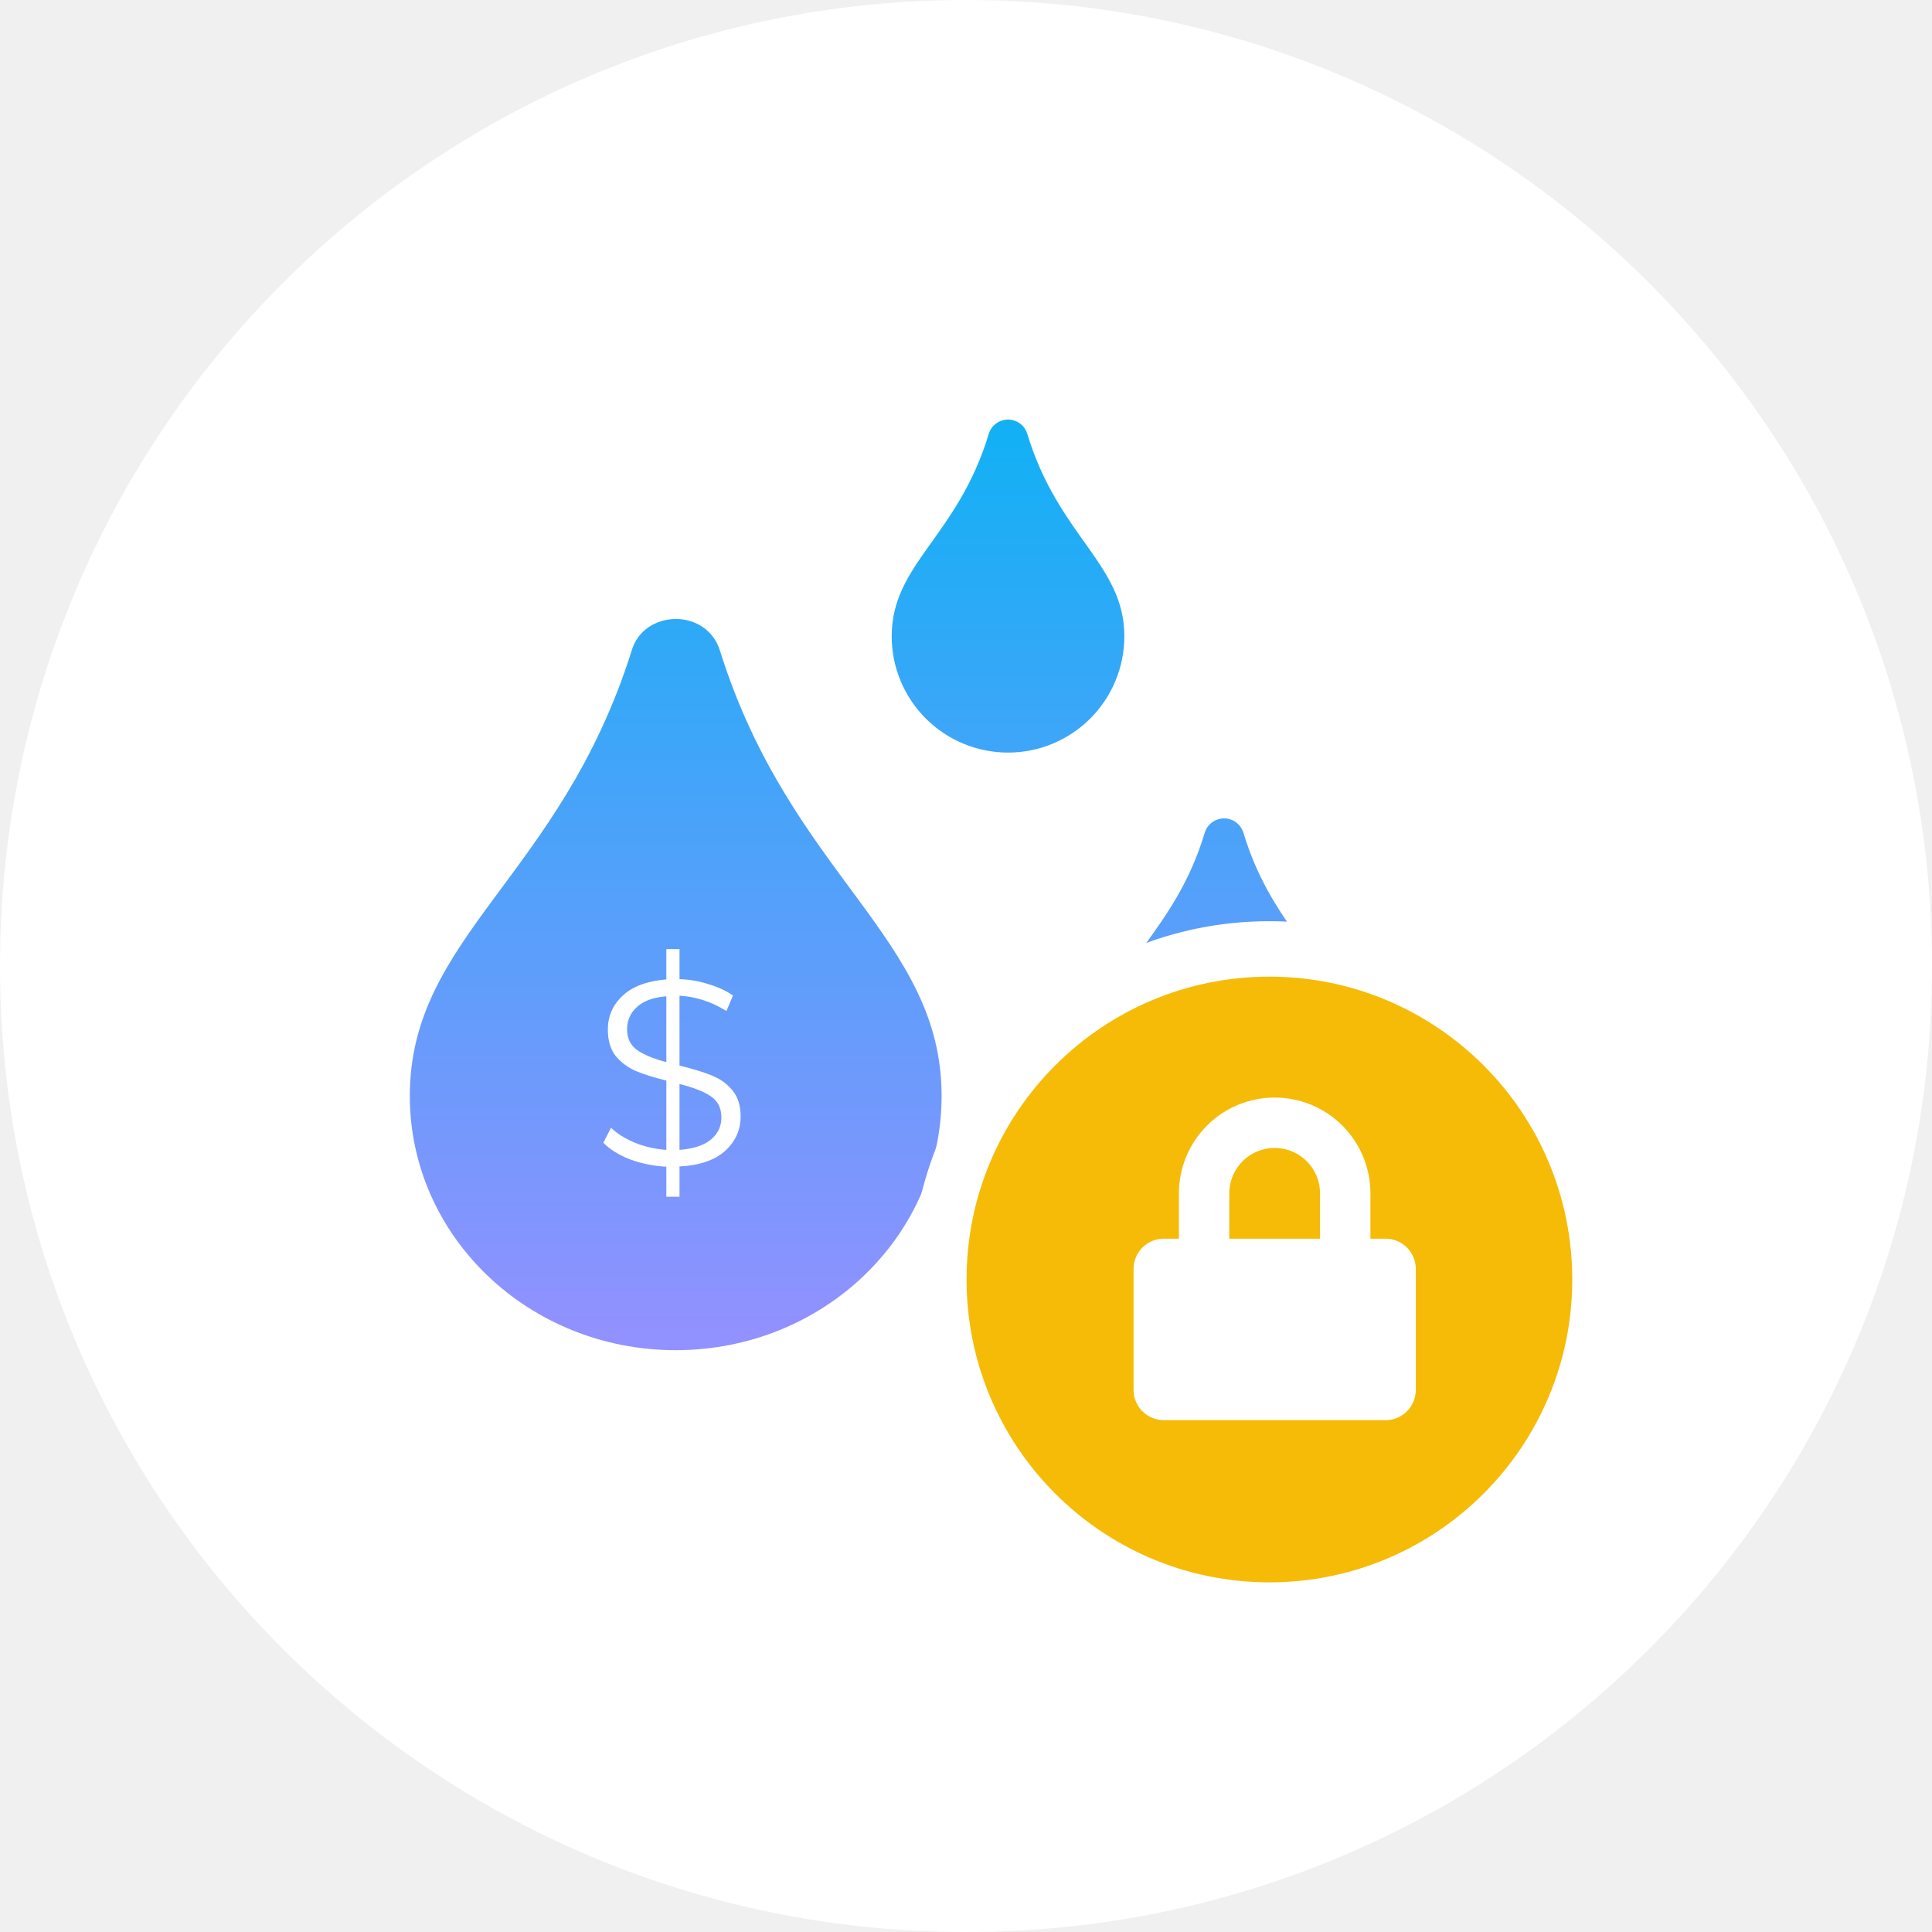
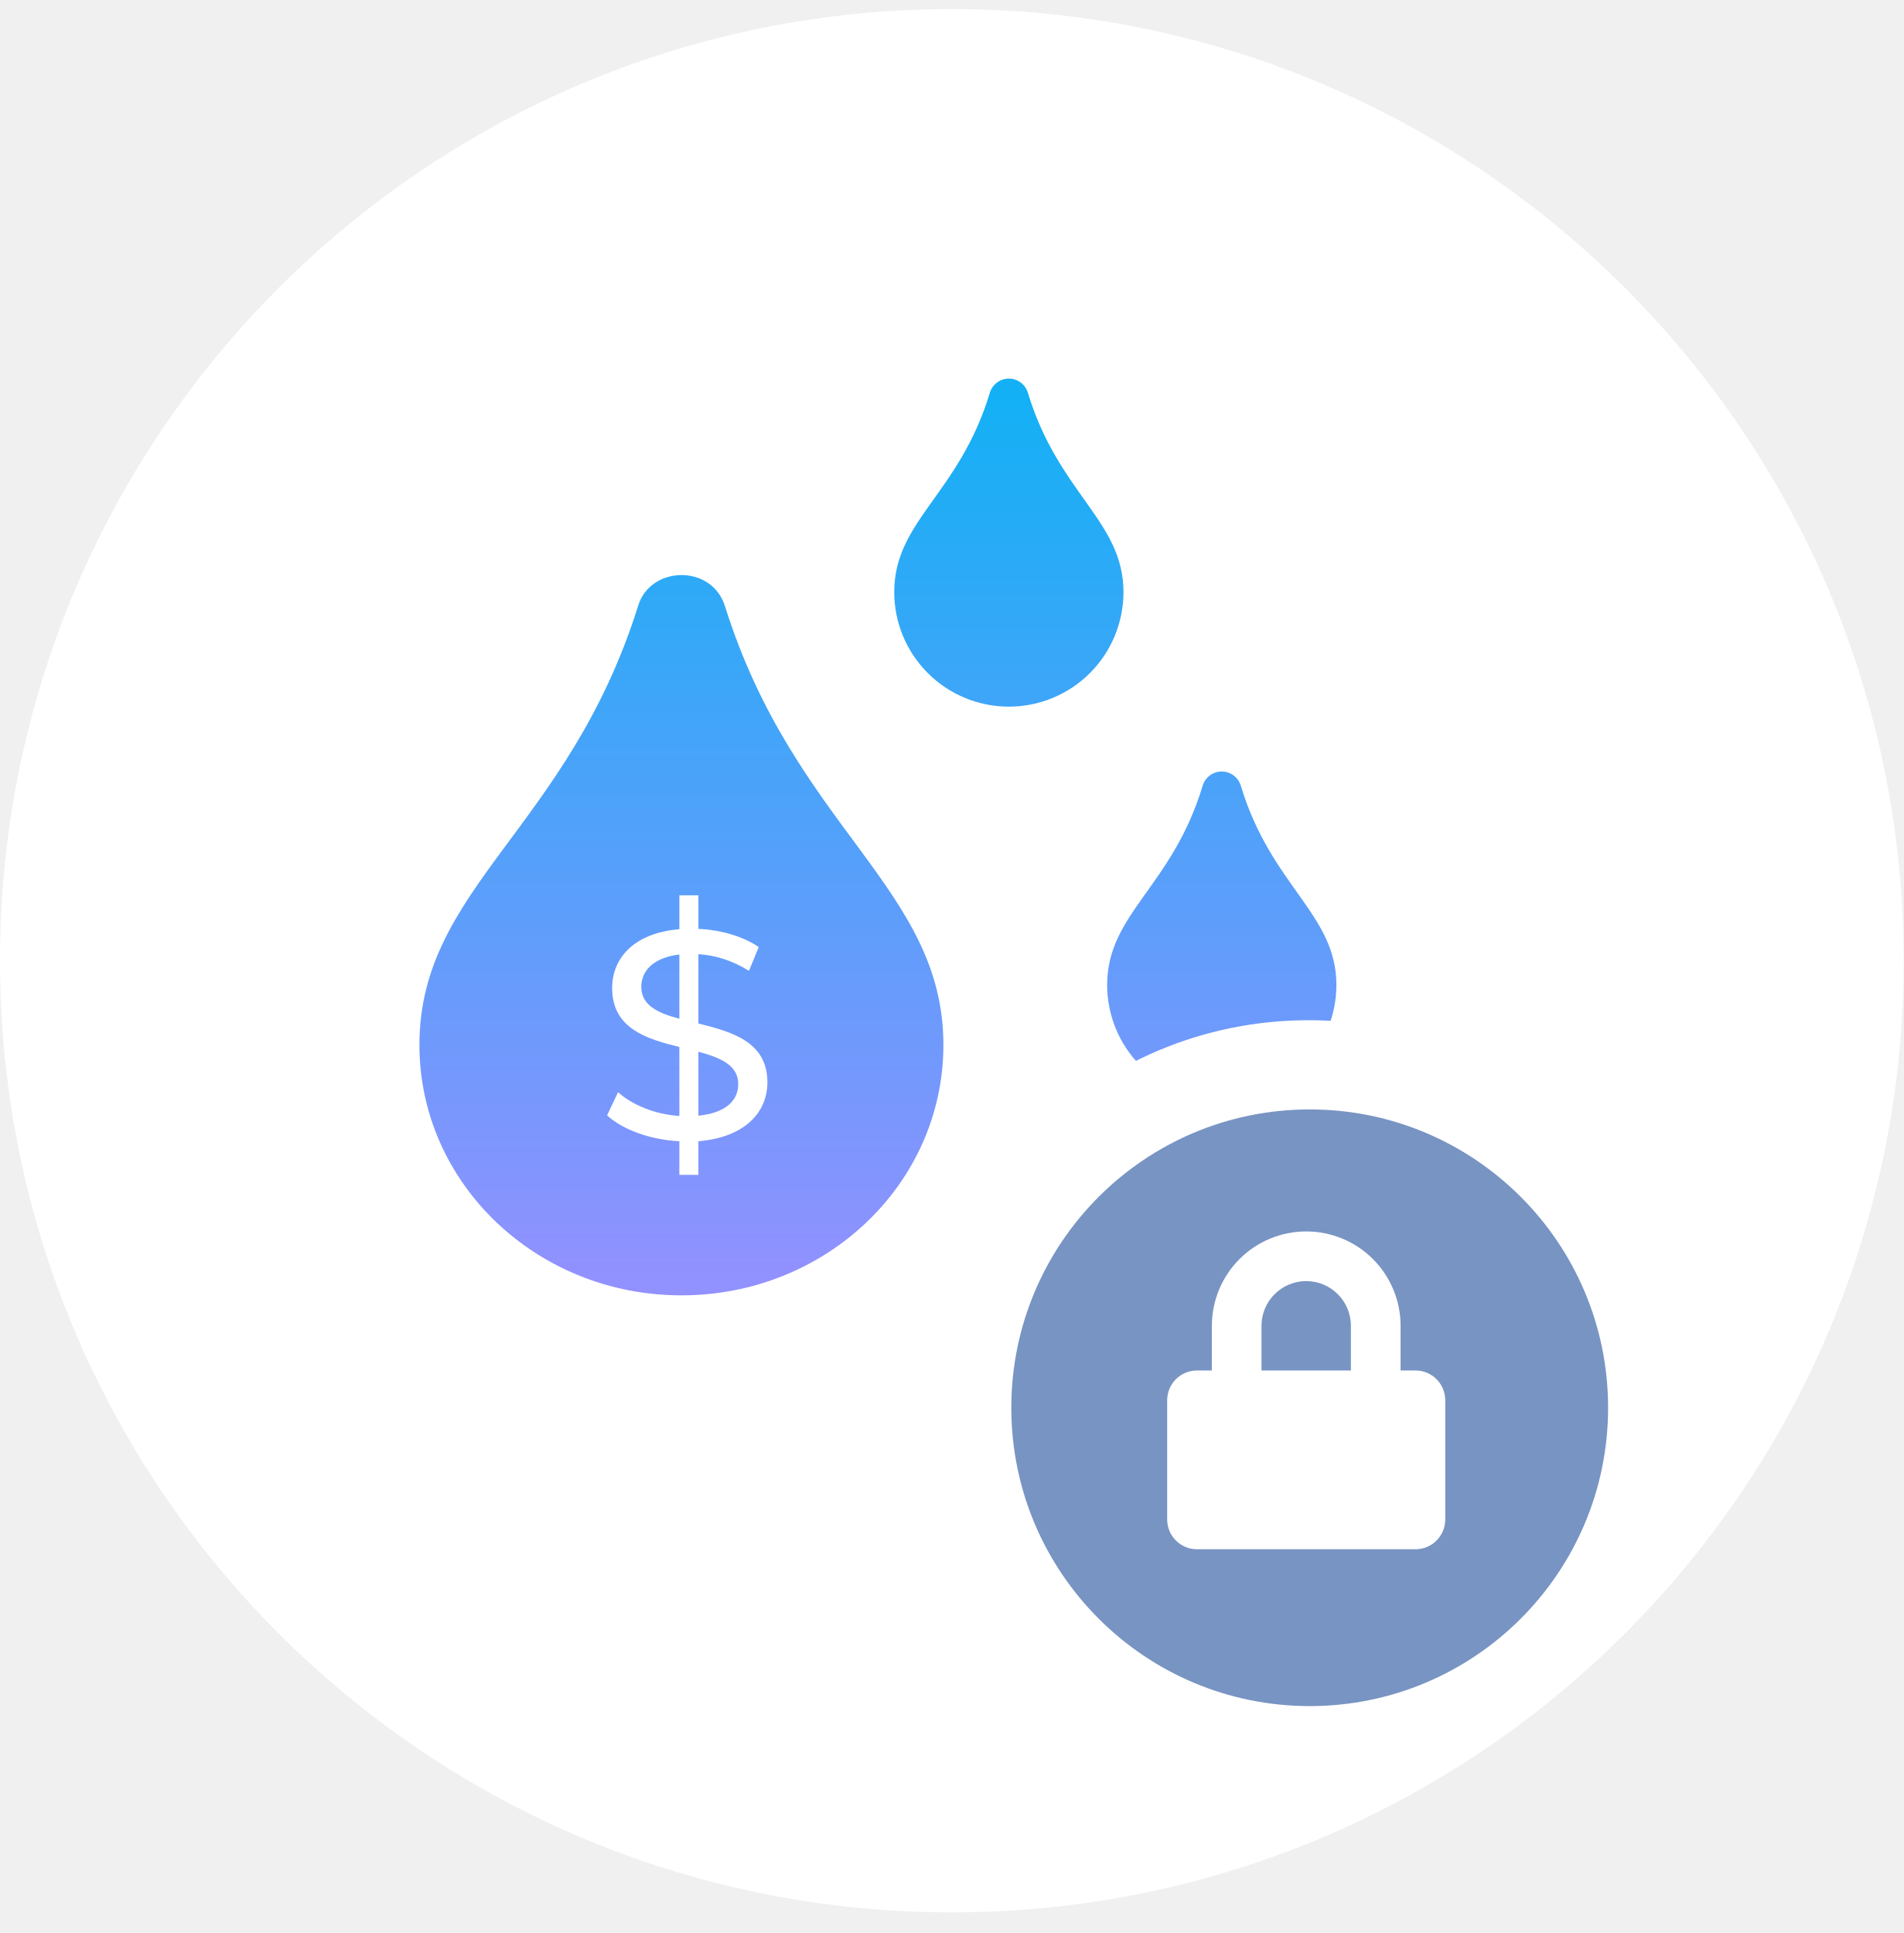
- <svg xmlns="http://www.w3.org/2000/svg" width="198" height="198" viewBox="0 0 198 198" fill="none">
-   <path d="M99 198C153.676 198 198 153.676 198 99C198 44.324 153.676 0 99 0C44.324 0 0 44.324 0 99C0 153.676 44.324 198 99 198Z" fill="white" />
-   <path d="M64.736 66.677C65.971 62.453 72.393 62.263 73.783 66.677C81.013 89.749 96.5 96.035 96.5 112.321C96.5 126.727 84.319 138.372 69.25 138.372C54.181 138.372 42 126.709 42 112.321C42 95.944 57.451 89.858 64.736 66.677ZM91.386 65.206C91.386 57.776 98.153 55.006 101.332 44.469C101.46 44.044 101.721 43.672 102.077 43.407C102.433 43.143 102.864 43 103.307 43C103.751 43 104.182 43.143 104.538 43.407C104.894 43.672 105.155 44.044 105.283 44.469C108.462 54.969 115.229 57.822 115.229 65.206C115.229 68.368 113.973 71.4 111.737 73.636C109.501 75.871 106.469 77.128 103.307 77.128C100.145 77.128 97.113 75.871 94.877 73.636C92.641 71.4 91.385 68.368 91.385 65.206H91.386ZM127.429 85.344C130.599 95.844 137.375 98.697 137.375 106.081C137.375 109.242 136.119 112.275 133.883 114.511C131.647 116.746 128.615 118.003 125.453 118.003C122.291 118.003 119.259 116.746 117.023 114.511C114.787 112.275 113.531 109.242 113.531 106.081C113.531 98.651 120.298 95.881 123.468 85.344C123.597 84.918 123.859 84.546 124.215 84.281C124.572 84.016 125.004 83.873 125.449 83.873C125.893 83.873 126.325 84.016 126.682 84.281C127.038 84.546 127.3 84.918 127.429 85.344V85.344Z" fill="url(#paint0_linear_6_19)" />
-   <path d="M75.903 114.415C75.903 115.801 75.372 116.98 74.31 117.952C73.248 118.906 71.691 119.437 69.639 119.545V122.65H68.289V119.572C66.975 119.5 65.733 119.248 64.563 118.816C63.411 118.366 62.502 117.799 61.836 117.115L62.619 115.576C63.249 116.188 64.068 116.701 65.076 117.115C66.102 117.529 67.173 117.772 68.289 117.844V110.743C67.047 110.437 66.012 110.113 65.184 109.771C64.356 109.411 63.663 108.898 63.105 108.232C62.565 107.548 62.295 106.648 62.295 105.532C62.295 104.146 62.799 102.985 63.807 102.049C64.815 101.095 66.309 100.537 68.289 100.375V97.269H69.639V100.348C70.665 100.384 71.655 100.555 72.609 100.861C73.581 101.149 74.418 101.536 75.12 102.022L74.445 103.615C73.707 103.147 72.924 102.778 72.096 102.508C71.268 102.238 70.449 102.085 69.639 102.049V109.204C70.971 109.528 72.06 109.861 72.906 110.203C73.752 110.527 74.463 111.031 75.039 111.715C75.615 112.399 75.903 113.299 75.903 114.415ZM64.266 105.478C64.266 106.414 64.608 107.125 65.292 107.611C65.994 108.097 66.993 108.511 68.289 108.853V102.103C66.957 102.211 65.949 102.58 65.265 103.21C64.599 103.822 64.266 104.578 64.266 105.478ZM69.639 117.844C71.061 117.736 72.132 117.385 72.852 116.791C73.572 116.197 73.932 115.441 73.932 114.523C73.932 113.551 73.563 112.822 72.825 112.336C72.087 111.85 71.025 111.436 69.639 111.094V117.844Z" fill="white" />
-   <path d="M130.095 167.848C150.375 167.848 166.815 151.408 166.815 131.129C166.815 110.849 150.375 94.409 130.095 94.409C109.815 94.409 93.375 110.849 93.375 131.129C93.375 151.408 109.815 167.848 130.095 167.848Z" fill="white" />
-   <path d="M130.095 162.166C147.236 162.166 161.132 148.27 161.132 131.129C161.132 113.987 147.236 100.092 130.095 100.092C112.954 100.092 99.058 113.987 99.058 131.129C99.058 148.27 112.954 162.166 130.095 162.166Z" fill="#F5BB07" />
-   <path d="M141.997 126.945H140.448V122.296C140.448 119.693 139.414 117.197 137.574 115.356C135.733 113.516 133.237 112.482 130.634 112.482C128.032 112.482 125.536 113.516 123.695 115.356C121.855 117.197 120.821 119.693 120.821 122.296V126.945H119.273C118.451 126.945 117.662 127.271 117.081 127.853C116.499 128.434 116.173 129.222 116.173 130.045V142.445C116.173 143.267 116.499 144.055 117.081 144.637C117.662 145.218 118.451 145.545 119.273 145.545H141.997C142.404 145.545 142.807 145.464 143.183 145.309C143.559 145.153 143.901 144.924 144.189 144.637C144.477 144.349 144.705 144.007 144.861 143.631C145.017 143.255 145.097 142.852 145.097 142.445V130.045C145.097 129.637 145.017 129.234 144.861 128.858C144.705 128.482 144.477 128.14 144.189 127.853C143.901 127.565 143.559 127.336 143.183 127.181C142.807 127.025 142.404 126.945 141.997 126.945V126.945ZM135.283 126.945H125.983V122.296C125.983 121.062 126.473 119.88 127.345 119.008C128.217 118.135 129.4 117.646 130.633 117.646C131.866 117.646 133.049 118.135 133.921 119.008C134.793 119.88 135.283 121.062 135.283 122.296V126.945Z" fill="white" />
+ <svg xmlns="http://www.w3.org/2000/svg" width="64" height="65" viewBox="0 0 64 65" fill="none">
+   <path d="M32 64.305C49.673 64.305 64 49.979 64 32.306C64 14.632 49.673 0.306 32 0.306C14.327 0.306 0 14.632 0 32.306C0 49.979 14.327 64.305 32 64.305Z" fill="white" />
+   <path d="M21.45 20.384C21.849 19.019 23.925 18.957 24.374 20.384C26.711 27.842 31.717 29.874 31.717 35.138C31.717 39.794 27.78 43.558 22.909 43.558C18.038 43.558 14.101 39.788 14.101 35.138C14.101 29.844 19.095 27.877 21.45 20.384ZM30.064 19.909C30.064 17.507 32.252 16.612 33.279 13.206C33.32 13.069 33.405 12.948 33.52 12.863C33.635 12.777 33.774 12.731 33.918 12.731C34.061 12.731 34.2 12.777 34.316 12.863C34.431 12.948 34.515 13.069 34.556 13.206C35.584 16.6 37.771 17.522 37.771 19.909C37.771 20.931 37.365 21.911 36.642 22.634C35.92 23.356 34.94 23.762 33.917 23.762C32.895 23.762 31.915 23.356 31.193 22.634C30.47 21.911 30.064 20.931 30.064 19.909H30.064ZM41.715 26.418C42.739 29.812 44.929 30.734 44.929 33.121C44.929 34.143 44.523 35.123 43.801 35.846C43.078 36.568 42.098 36.974 41.076 36.974C40.054 36.974 39.074 36.568 38.351 35.846C37.628 35.123 37.222 34.143 37.222 33.121C37.222 30.719 39.41 29.824 40.434 26.418C40.476 26.28 40.56 26.16 40.676 26.074C40.791 25.989 40.931 25.943 41.074 25.943C41.218 25.943 41.358 25.989 41.473 26.074C41.588 26.16 41.673 26.28 41.715 26.418V26.418Z" fill="url(#paint0_linear_36_1549)" />
+   <path d="M25.8 36.396C25.8 35.026 24.6 34.696 23.48 34.416V32.086C24.04 32.116 24.64 32.306 25.18 32.646L25.51 31.846C24.98 31.486 24.23 31.266 23.48 31.236V30.106H22.84V31.246C21.29 31.376 20.58 32.236 20.58 33.226C20.58 34.586 21.74 34.936 22.84 35.206V37.526C22.03 37.476 21.25 37.156 20.78 36.726L20.41 37.506C20.93 37.986 21.86 38.326 22.84 38.376V39.506H23.48V38.376C25.06 38.246 25.8 37.386 25.8 36.396ZM21.56 33.186C21.56 32.656 21.95 32.206 22.84 32.096V34.256C22.12 34.066 21.56 33.806 21.56 33.186ZM23.48 37.516V35.366C24.22 35.566 24.82 35.816 24.82 36.456C24.82 36.996 24.41 37.426 23.48 37.516Z" fill="white" />
+   <path d="M31 47.306C31 54.485 36.82 60.306 44 60.306C48 59.306 50.616 58.062 53 55.306C54.971 53.026 57 50.555 57 47.306C57 40.126 51.18 34.306 44 34.306C36.82 34.306 31 40.126 31 47.306Z" fill="white" />
+   <path d="M44.032 57.37C49.573 57.37 54.064 52.878 54.064 47.338C54.064 41.797 49.573 37.306 44.032 37.306C38.492 37.306 34 41.797 34 47.338C34 52.878 38.492 57.37 44.032 57.37Z" fill="#7894C3" />
+   <path d="M47.587 46.084H47.087V44.581C47.087 43.74 46.752 42.933 46.158 42.338C45.563 41.743 44.756 41.409 43.915 41.409C43.073 41.409 42.267 41.743 41.672 42.338C41.077 42.933 40.743 43.74 40.743 44.581V46.084H40.242C39.977 46.084 39.722 46.19 39.534 46.377C39.346 46.566 39.24 46.82 39.24 47.086V51.094C39.24 51.36 39.346 51.615 39.534 51.803C39.722 51.991 39.977 52.096 40.242 52.096H47.587C47.719 52.096 47.849 52.07 47.971 52.02C48.092 51.97 48.203 51.896 48.296 51.803C48.389 51.71 48.463 51.599 48.513 51.478C48.563 51.356 48.589 51.226 48.589 51.094V47.086C48.589 46.955 48.563 46.824 48.513 46.703C48.463 46.581 48.389 46.471 48.296 46.377C48.203 46.285 48.092 46.211 47.971 46.16C47.849 46.11 47.719 46.084 47.587 46.084ZM45.417 46.084H42.411V44.581C42.411 44.183 42.569 43.8 42.851 43.519C43.133 43.237 43.516 43.078 43.914 43.078C44.313 43.078 44.695 43.237 44.977 43.519C45.259 43.8 45.417 44.183 45.417 44.581V46.084Z" fill="white" />
  <defs>
-     <linearGradient id="paint0_linear_6_19" x1="89.688" y1="45.48" x2="89.688" y2="136.369" gradientUnits="userSpaceOnUse">
+     <linearGradient id="paint0_linear_36_1549" x1="29.515" y1="13.533" x2="29.515" y2="42.911" gradientUnits="userSpaceOnUse">
      <stop stop-color="#14B0F5" />
      <stop offset="1" stop-color="#9191FF" />
    </linearGradient>
  </defs>
</svg>
